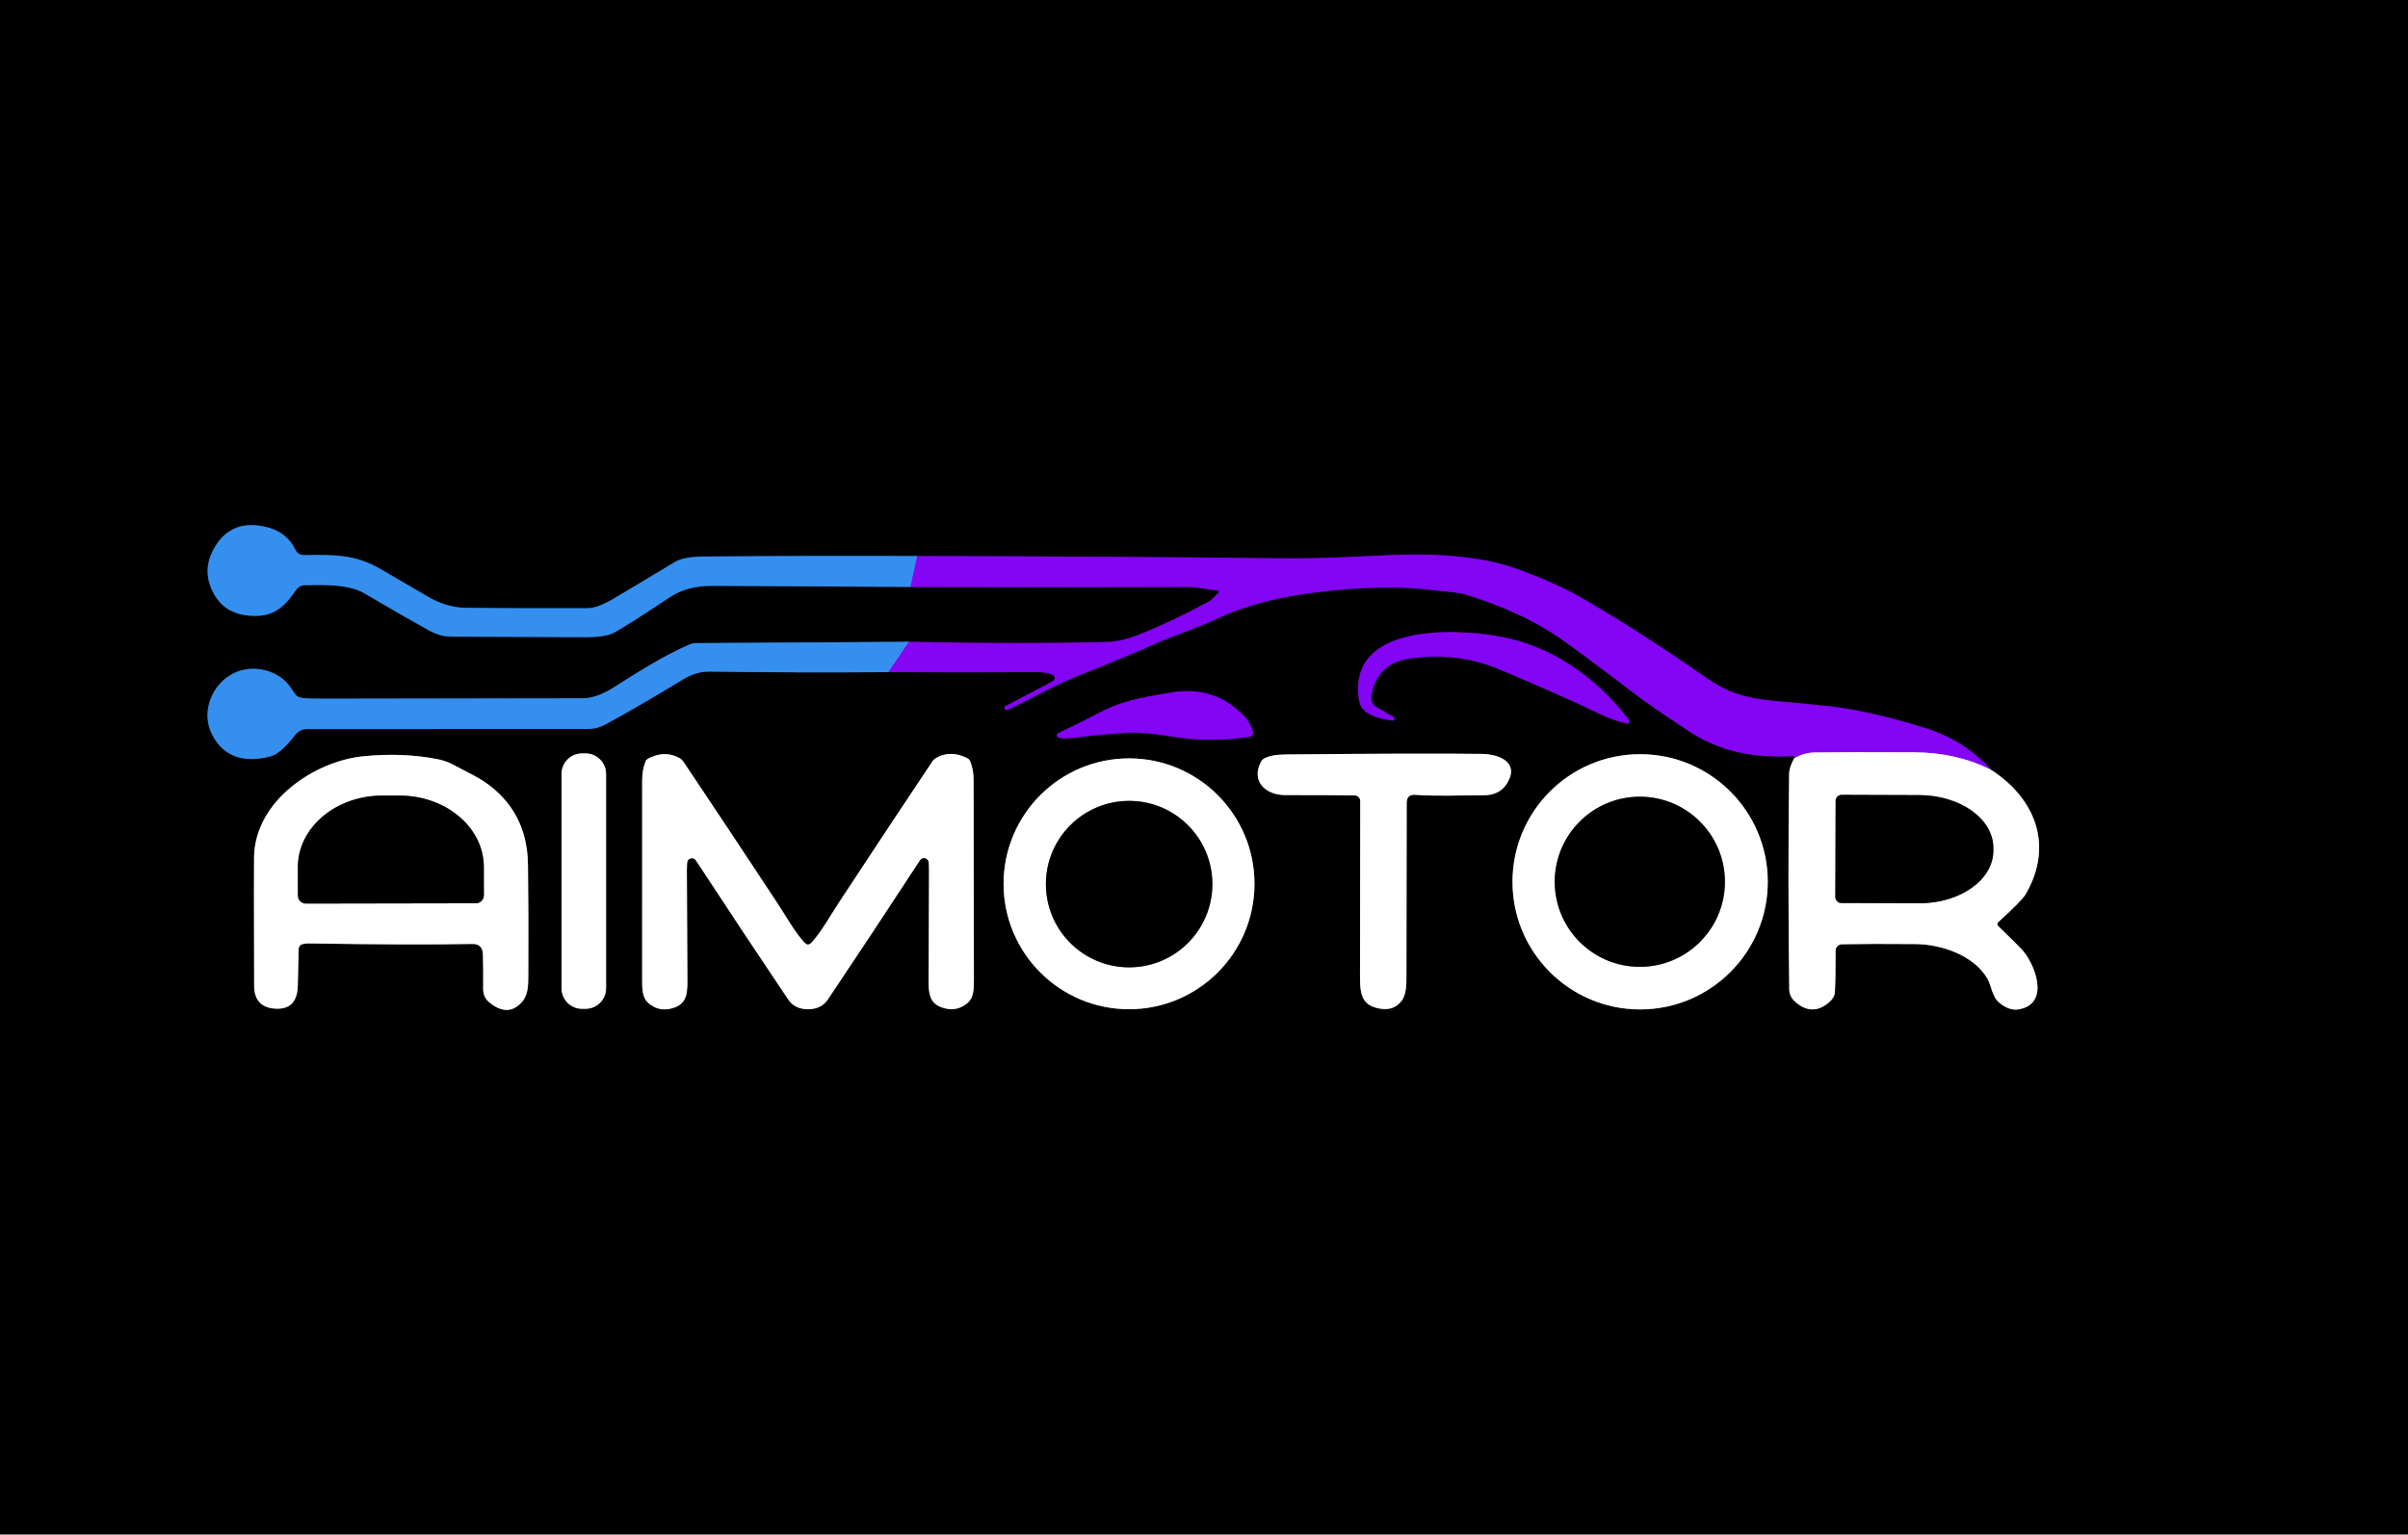
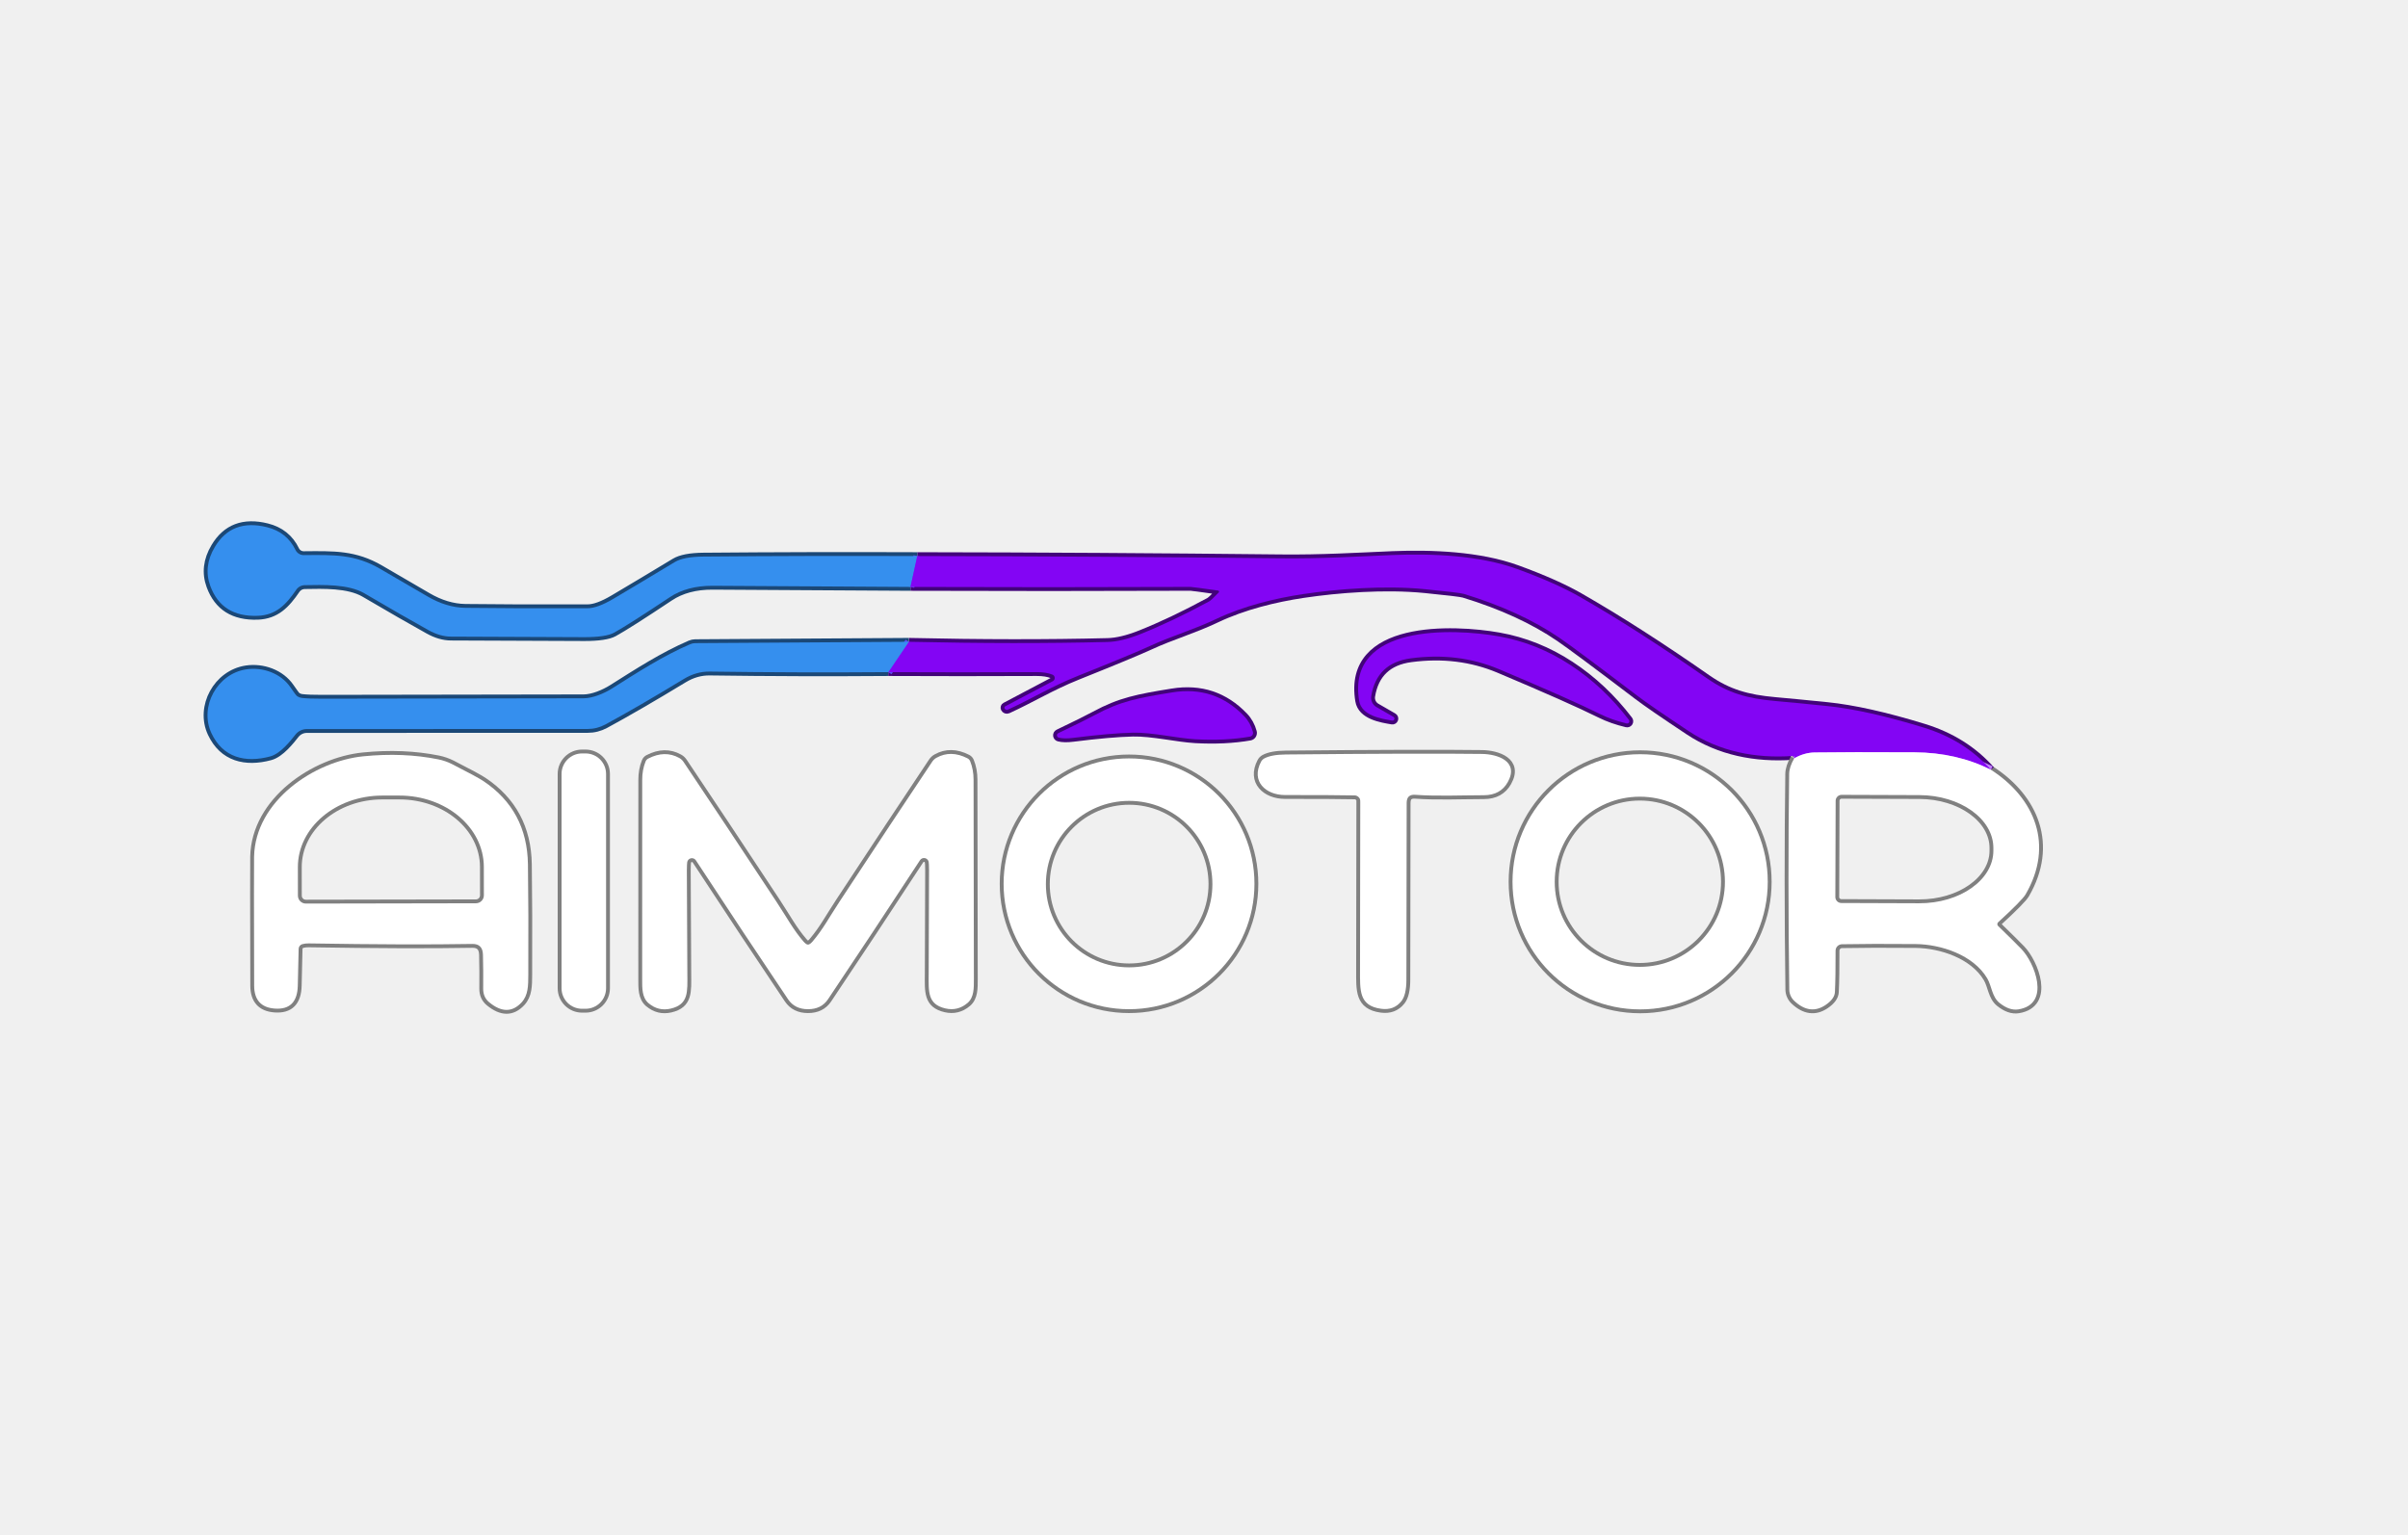
<svg xmlns="http://www.w3.org/2000/svg" version="1.1" viewBox="0.00 0.00 626.00 399.00">
  <g stroke-width="2.00" fill="none" stroke-linecap="butt">
    <path stroke="#42037a" vector-effect="non-scaling-stroke" d="   M 236.69 152.62   Q 273.12 152.75 309.50 152.61   Q 309.96 152.61 316.67 153.56   A 0.29 0.29 0.0 0 1 316.84 154.04   Q 314.91 156.07 314.34 156.38   Q 304.70 161.60 296.42 164.90   Q 291.53 166.84 287.94 166.93   Q 264.51 167.52 236.26 166.88" />
    <path stroke="#1b4877" vector-effect="non-scaling-stroke" d="   M 236.26 166.88   L 180.72 167.23   A 3.40 3.35 32.4 0 0 179.42 167.51   C 172.41 170.52 165.69 174.86 159.19 178.97   C 157.03 180.34 154.06 181.56 151.74 181.57   Q 99.14 181.62 83.75 181.68   Q 80.32 181.69 78.48 181.48   A 2.91 2.88 -25.0 0 1 77.28 181.05   Q 76.92 180.82 75.52 178.74   C 73.02 175.04 68.27 173.41 64.05 174.04   C 56.43 175.17 51.76 183.80 54.97 190.65   C 57.96 197.03 63.80 198.43 70.28 196.68   C 72.96 195.95 75.55 192.59 76.83 190.98   A 3.77 3.75 -70.6 0 1 79.76 189.57   Q 113.49 189.57 152.76 189.55   Q 155.20 189.55 157.36 188.39   Q 165.55 183.96 177.78 176.54   Q 181.02 174.58 184.50 174.63   Q 207.76 174.95 230.92 174.77" />
    <path stroke="#42037a" vector-effect="non-scaling-stroke" d="   M 230.92 174.77   Q 250.26 174.86 269.50 174.77   Q 271.96 174.76 273.60 175.42   A 0.94 0.94 0.0 0 1 273.69 177.13   L 261.34 183.65   A 0.43 0.42 64.8 0 0 261.15 184.19   L 261.16 184.21   A 0.65 0.64 65.4 0 0 262.01 184.53   C 268.16 181.73 273.15 178.58 280.11 175.79   Q 294.61 169.98 299.09 167.91   C 304.64 165.34 310.28 163.76 316.21 160.93   C 323.29 157.56 331.50 155.57 338.75 154.48   C 347.89 153.11 360.04 152.18 370.39 153.20   Q 379.49 154.10 380.56 154.43   Q 395.29 158.93 405.41 165.85   Q 409.67 168.76 425.76 180.99   Q 429.13 183.55 438.95 190.07   C 447.04 195.44 456.36 197.25 466.07 196.57   Q 466.39 196.55 466.54 196.85   Q 466.63 197.02 466.44 197.19" />
    <path stroke="#808080" vector-effect="non-scaling-stroke" d="   M 466.44 197.19   Q 465.14 199.43 465.12 201.25   Q 464.76 228.67 465.15 257.31   A 4.13 4.07 21.6 0 0 466.44 260.24   Q 470.51 264.06 474.57 261.33   Q 476.93 259.74 477.02 257.95   Q 477.21 254.08 477.19 247.20   A 1.68 1.67 -0.5 0 1 478.84 245.53   Q 486.42 245.38 498.00 245.48   C 504.54 245.54 513.00 248.28 516.61 254.39   C 517.77 256.36 517.84 259.17 519.77 260.75   Q 522.35 262.84 524.70 262.47   C 533.28 261.10 528.90 250.24 525.46 246.73   Q 523.44 244.66 519.44 240.78   A 0.67 0.67 0.0 0 1 519.46 239.80   Q 525.71 234.07 526.59 232.55   C 533.99 219.80 529.11 207.60 517.57 200.15" />
    <path stroke="#42037a" vector-effect="non-scaling-stroke" d="   M 517.57 200.15   Q 510.75 192.46 500.08 189.18   Q 485.17 184.61 474.98 183.58   Q 465.99 182.67 461.41 182.27   C 454.32 181.64 449.30 180.24 443.83 176.43   Q 425.62 163.74 410.68 155.18   Q 404.42 151.60 394.43 147.96   C 384.58 144.37 372.15 143.91 362.00 144.32   C 352.87 144.70 343.61 145.29 332.99 145.17   Q 285.73 144.66 238.46 144.59" />
    <path stroke="#1b4877" vector-effect="non-scaling-stroke" d="   M 238.46 144.59   Q 210.66 144.48 182.86 144.72   Q 177.70 144.77 175.42 146.15   Q 166.57 151.50 159.45 155.71   Q 155.33 158.14 152.79 158.15   Q 131.70 158.20 120.98 158.05   Q 116.09 157.98 111.16 155.10   Q 100.21 148.72 98.87 147.94   C 92.25 144.08 86.79 144.27 78.96 144.34   A 2.35 2.35 0.0 0 1 76.83 143.02   Q 74.58 138.37 69.40 137.08   Q 60.26 134.81 55.84 142.25   Q 52.82 147.33 54.67 152.36   Q 57.64 160.45 66.97 160.13   C 71.81 159.96 74.42 157.14 77.01 153.35   A 2.73 2.72 -73.1 0 1 79.22 152.16   C 83.97 152.08 90.57 151.84 94.75 154.29   Q 104.98 160.30 111.37 163.84   Q 114.40 165.53 117.25 165.54   Q 146.53 165.69 151.99 165.68   Q 157.52 165.67 159.60 164.53   Q 163.28 162.51 174.12 155.29   Q 178.63 152.29 185.25 152.32   Q 211.00 152.45 236.69 152.62" />
    <path stroke="#5c4af1" vector-effect="non-scaling-stroke" d="   M 238.46 144.59   L 236.69 152.62" />
    <path stroke="#c182fa" vector-effect="non-scaling-stroke" d="   M 517.57 200.15   Q 508.64 195.69 497.75 195.62   Q 480.65 195.53 471.75 195.66   Q 469.03 195.70 466.44 197.19" />
    <path stroke="#5c4af1" vector-effect="non-scaling-stroke" d="   M 230.92 174.77   L 236.26 166.88" />
    <path stroke="#42037a" vector-effect="non-scaling-stroke" d="   M 423.46 187.19   Q 416.89 178.58 408.29 172.94   Q 399.61 167.24 389.66 165.47   C 377.87 163.37 350.04 162.19 353.33 182.22   C 353.97 186.11 359.11 186.89 361.92 187.37   A 0.52 0.52 0.0 0 0 362.26 186.41   L 357.84 183.86   A 2.80 2.79 19.8 0 1 356.48 180.98   Q 357.90 172.37 366.77 171.18   Q 379.08 169.53 389.71 174.01   Q 408.11 181.77 416.03 185.70   Q 419.10 187.22 422.86 188.11   A 0.58 0.58 0.0 0 0 423.46 187.19" />
    <path stroke="#42037a" vector-effect="non-scaling-stroke" d="   M 275.24 191.80   Q 276.70 192.16 278.95 191.87   Q 288.70 190.64 294.50 190.51   C 299.50 190.40 306.05 191.97 310.76 192.23   Q 318.50 192.66 324.95 191.54   A 0.97 0.97 0.0 0 0 325.72 190.32   Q 325.07 187.94 323.48 186.27   Q 315.82 178.24 304.74 180.04   C 295.82 181.48 291.22 182.35 284.62 185.93   Q 282.05 187.33 275.12 190.64   A 0.62 0.62 0.0 0 0 275.24 191.80" />
    <path stroke="#808080" vector-effect="non-scaling-stroke" d="   M 157.56 201.25   A 5.34 5.34 0.0 0 0 152.22 195.91   L 151.32 195.91   A 5.34 5.34 0.0 0 0 145.98 201.25   L 145.98 256.97   A 5.34 5.34 0.0 0 0 151.32 262.31   L 152.22 262.31   A 5.34 5.34 0.0 0 0 157.56 256.97   L 157.56 201.25" />
    <path stroke="#808080" vector-effect="non-scaling-stroke" d="   M 210.06 262.42   Q 213.51 262.42 215.24 259.85   Q 226.29 243.38 239.17 223.67   A 1.24 1.24 0.0 0 1 241.42 224.09   Q 241.50 224.48 241.52 226.25   Q 241.54 228.24 241.43 253.17   C 241.41 257.80 241.06 261.13 245.78 262.22   Q 248.96 262.96 251.51 260.81   C 253.25 259.34 253.18 256.90 253.18 254.50   Q 253.16 233.16 253.10 202.75   Q 253.10 200.15 252.22 197.96   A 1.50 1.46 -88.2 0 0 251.51 197.18   Q 247.18 194.96 243.45 197.04   A 3.21 3.20 -87.8 0 0 242.34 198.07   Q 232.15 213.30 218.30 234.37   C 215.43 238.74 213.96 241.61 211.27 244.78   Q 210.55 245.62 210.05 245.62   Q 209.56 245.62 208.84 244.78   C 206.14 241.62 204.67 238.75 201.79 234.38   Q 187.91 213.33 177.70 198.12   A 3.21 3.20 87.7 0 0 176.59 197.09   Q 172.85 195.01 168.53 197.24   A 1.50 1.46 88.1 0 0 167.82 198.02   Q 166.94 200.21 166.95 202.81   Q 166.93 233.22 166.94 254.56   C 166.94 256.96 166.88 259.40 168.62 260.87   Q 171.17 263.01 174.35 262.27   C 179.07 261.17 178.71 257.84 178.69 253.21   Q 178.54 228.28 178.56 226.29   Q 178.58 224.52 178.66 224.13   A 1.24 1.24 0.0 0 1 180.91 223.71   Q 193.81 243.40 204.89 259.86   Q 206.62 262.42 210.06 262.42" />
    <path stroke="#808080" vector-effect="non-scaling-stroke" d="   M 353.57 207.88   Q 353.63 208.07 353.62 208.78   Q 353.57 226.39 353.56 252.17   C 353.56 257.54 353.25 261.52 359.05 262.31   Q 362.37 262.77 364.32 260.32   Q 365.61 258.70 365.62 254.82   Q 365.65 226.56 365.69 208.75   Q 365.70 206.51 367.90 206.67   C 373.61 207.08 379.81 206.79 385.76 206.78   Q 390.07 206.77 391.97 203.37   C 394.99 197.95 389.29 196.09 385.27 196.04   Q 369.83 195.84 334.25 196.18   Q 330.47 196.22 328.66 197.22   A 2.09 2.07 89.7 0 0 327.83 198.07   C 325.12 203.21 329.11 206.73 334.04 206.73   Q 347.35 206.73 352.18 206.83   A 1.48 1.48 0.0 0 1 353.57 207.88" />
    <path stroke="#808080" vector-effect="non-scaling-stroke" d="   M 78.57 245.51   Q 79.36 245.29 80.25 245.31   Q 106.52 245.74 122.79 245.45   Q 125.49 245.40 125.55 248.24   Q 125.66 252.58 125.61 257.07   Q 125.59 259.30 127.17 260.61   Q 131.97 264.58 135.60 260.64   C 137.32 258.76 137.33 256.31 137.34 253.51   Q 137.42 236.84 137.25 224.75   Q 137.05 210.71 125.67 203.10   Q 124.05 202.02 117.54 198.70   A 14.07 14.05 64.2 0 0 113.95 197.45   Q 104.84 195.61 94.40 196.66   C 81.75 197.94 66.37 208.20 66.05 222.75   Q 65.99 225.41 66.07 256.28   Q 66.09 261.87 71.44 262.26   Q 77.30 262.68 77.42 256.23   Q 77.53 249.96 77.64 246.71   A 1.29 1.29 0.0 0 1 78.57 245.51" />
    <path stroke="#808080" vector-effect="non-scaling-stroke" d="   M 459.56 229.29   A 33.18 33.18 0.0 0 0 426.38 196.11   A 33.18 33.18 0.0 0 0 393.20 229.29   A 33.18 33.18 0.0 0 0 426.38 262.47   A 33.18 33.18 0.0 0 0 459.56 229.29" />
    <path stroke="#808080" vector-effect="non-scaling-stroke" d="   M 326.12 229.81   A 32.61 32.61 0.0 0 0 293.51 197.20   A 32.61 32.61 0.0 0 0 260.90 229.81   A 32.61 32.61 0.0 0 0 293.51 262.42   A 32.61 32.61 0.0 0 0 326.12 229.81" />
    <path stroke="#808080" vector-effect="non-scaling-stroke" d="   M 477.21 208.23   L 477.13 233.25   A 1.55 1.55 0.0 0 0 478.67 234.80   L 498.89 234.87   A 19.27 13.70 0.2 0 0 518.21 221.24   L 518.21 220.52   A 19.27 13.70 0.2 0 0 498.99 206.75   L 478.77 206.68   A 1.55 1.55 0.0 0 0 477.21 208.23" />
    <path stroke="#808080" vector-effect="non-scaling-stroke" d="   M 79.51 234.95   L 123.73 234.87   A 2.06 2.06 0.0 0 0 125.79 232.81   L 125.78 225.41   A 21.94 18.58 -0.1 0 0 103.81 206.87   L 99.35 206.87   A 21.94 18.58 -0.1 0 0 77.44 225.49   L 77.45 232.89   A 2.06 2.06 0.0 0 0 79.51 234.95" />
    <path stroke="#808080" vector-effect="non-scaling-stroke" d="   M 448.42 229.28   A 22.12 22.12 0.0 0 0 426.30 207.16   A 22.12 22.12 0.0 0 0 404.18 229.28   A 22.12 22.12 0.0 0 0 426.30 251.40   A 22.12 22.12 0.0 0 0 448.42 229.28" />
    <path stroke="#808080" vector-effect="non-scaling-stroke" d="   M 315.18 229.89   A 21.64 21.64 0.0 0 0 293.54 208.25   A 21.64 21.64 0.0 0 0 271.90 229.89   A 21.64 21.64 0.0 0 0 293.54 251.53   A 21.64 21.64 0.0 0 0 315.18 229.89" />
  </g>
-   <path fill="#000000" d="   M 626.00 0.00   L 626.00 399.00   L 0.00 399.00   L 0.00 0.00   L 626.00 0.00   Z   M 236.69 152.62   Q 273.12 152.75 309.50 152.61   Q 309.96 152.61 316.67 153.56   A 0.29 0.29 0.0 0 1 316.84 154.04   Q 314.91 156.07 314.34 156.38   Q 304.70 161.60 296.42 164.90   Q 291.53 166.84 287.94 166.93   Q 264.51 167.52 236.26 166.88   L 180.72 167.23   A 3.40 3.35 32.4 0 0 179.42 167.51   C 172.41 170.52 165.69 174.86 159.19 178.97   C 157.03 180.34 154.06 181.56 151.74 181.57   Q 99.14 181.62 83.75 181.68   Q 80.32 181.69 78.48 181.48   A 2.91 2.88 -25.0 0 1 77.28 181.05   Q 76.92 180.82 75.52 178.74   C 73.02 175.04 68.27 173.41 64.05 174.04   C 56.43 175.17 51.76 183.80 54.97 190.65   C 57.96 197.03 63.80 198.43 70.28 196.68   C 72.96 195.95 75.55 192.59 76.83 190.98   A 3.77 3.75 -70.6 0 1 79.76 189.57   Q 113.49 189.57 152.76 189.55   Q 155.20 189.55 157.36 188.39   Q 165.55 183.96 177.78 176.54   Q 181.02 174.58 184.50 174.63   Q 207.76 174.95 230.92 174.77   Q 250.26 174.86 269.50 174.77   Q 271.96 174.76 273.60 175.42   A 0.94 0.94 0.0 0 1 273.69 177.13   L 261.34 183.65   A 0.43 0.42 64.8 0 0 261.15 184.19   L 261.16 184.21   A 0.65 0.64 65.4 0 0 262.01 184.53   C 268.16 181.73 273.15 178.58 280.11 175.79   Q 294.61 169.98 299.09 167.91   C 304.64 165.34 310.28 163.76 316.21 160.93   C 323.29 157.56 331.50 155.57 338.75 154.48   C 347.89 153.11 360.04 152.18 370.39 153.20   Q 379.49 154.10 380.56 154.43   Q 395.29 158.93 405.41 165.85   Q 409.67 168.76 425.76 180.99   Q 429.13 183.55 438.95 190.07   C 447.04 195.44 456.36 197.25 466.07 196.57   Q 466.39 196.55 466.54 196.85   Q 466.63 197.02 466.44 197.19   Q 465.14 199.43 465.12 201.25   Q 464.76 228.67 465.15 257.31   A 4.13 4.07 21.6 0 0 466.44 260.24   Q 470.51 264.06 474.57 261.33   Q 476.93 259.74 477.02 257.95   Q 477.21 254.08 477.19 247.20   A 1.68 1.67 -0.5 0 1 478.84 245.53   Q 486.42 245.38 498.00 245.48   C 504.54 245.54 513.00 248.28 516.61 254.39   C 517.77 256.36 517.84 259.17 519.77 260.75   Q 522.35 262.84 524.70 262.47   C 533.28 261.10 528.90 250.24 525.46 246.73   Q 523.44 244.66 519.44 240.78   A 0.67 0.67 0.0 0 1 519.46 239.80   Q 525.71 234.07 526.59 232.55   C 533.99 219.80 529.11 207.60 517.57 200.15   Q 510.75 192.46 500.08 189.18   Q 485.17 184.61 474.98 183.58   Q 465.99 182.67 461.41 182.27   C 454.32 181.64 449.30 180.24 443.83 176.43   Q 425.62 163.74 410.68 155.18   Q 404.42 151.60 394.43 147.96   C 384.58 144.37 372.15 143.91 362.00 144.32   C 352.87 144.70 343.61 145.29 332.99 145.17   Q 285.73 144.66 238.46 144.59   Q 210.66 144.48 182.86 144.72   Q 177.70 144.77 175.42 146.15   Q 166.57 151.50 159.45 155.71   Q 155.33 158.14 152.79 158.15   Q 131.70 158.20 120.98 158.05   Q 116.09 157.98 111.16 155.10   Q 100.21 148.72 98.87 147.94   C 92.25 144.08 86.79 144.27 78.96 144.34   A 2.35 2.35 0.0 0 1 76.83 143.02   Q 74.58 138.37 69.40 137.08   Q 60.26 134.81 55.84 142.25   Q 52.82 147.33 54.67 152.36   Q 57.64 160.45 66.97 160.13   C 71.81 159.96 74.42 157.14 77.01 153.35   A 2.73 2.72 -73.1 0 1 79.22 152.16   C 83.97 152.08 90.57 151.84 94.75 154.29   Q 104.98 160.30 111.37 163.84   Q 114.40 165.53 117.25 165.54   Q 146.53 165.69 151.99 165.68   Q 157.52 165.67 159.60 164.53   Q 163.28 162.51 174.12 155.29   Q 178.63 152.29 185.25 152.32   Q 211.00 152.45 236.69 152.62   Z   M 423.46 187.19   Q 416.89 178.58 408.29 172.94   Q 399.61 167.24 389.66 165.47   C 377.87 163.37 350.04 162.19 353.33 182.22   C 353.97 186.11 359.11 186.89 361.92 187.37   A 0.52 0.52 0.0 0 0 362.26 186.41   L 357.84 183.86   A 2.80 2.79 19.8 0 1 356.48 180.98   Q 357.90 172.37 366.77 171.18   Q 379.08 169.53 389.71 174.01   Q 408.11 181.77 416.03 185.70   Q 419.10 187.22 422.86 188.11   A 0.58 0.58 0.0 0 0 423.46 187.19   Z   M 275.24 191.80   Q 276.70 192.16 278.95 191.87   Q 288.70 190.64 294.50 190.51   C 299.50 190.40 306.05 191.97 310.76 192.23   Q 318.50 192.66 324.95 191.54   A 0.97 0.97 0.0 0 0 325.72 190.32   Q 325.07 187.94 323.48 186.27   Q 315.82 178.24 304.74 180.04   C 295.82 181.48 291.22 182.35 284.62 185.93   Q 282.05 187.33 275.12 190.64   A 0.62 0.62 0.0 0 0 275.24 191.80   Z   M 157.56 201.25   A 5.34 5.34 0.0 0 0 152.22 195.91   L 151.32 195.91   A 5.34 5.34 0.0 0 0 145.98 201.25   L 145.98 256.97   A 5.34 5.34 0.0 0 0 151.32 262.31   L 152.22 262.31   A 5.34 5.34 0.0 0 0 157.56 256.97   L 157.56 201.25   Z   M 210.06 262.42   Q 213.51 262.42 215.24 259.85   Q 226.29 243.38 239.17 223.67   A 1.24 1.24 0.0 0 1 241.42 224.09   Q 241.50 224.48 241.52 226.25   Q 241.54 228.24 241.43 253.17   C 241.41 257.80 241.06 261.13 245.78 262.22   Q 248.96 262.96 251.51 260.81   C 253.25 259.34 253.18 256.90 253.18 254.50   Q 253.16 233.16 253.10 202.75   Q 253.10 200.15 252.22 197.96   A 1.50 1.46 -88.2 0 0 251.51 197.18   Q 247.18 194.96 243.45 197.04   A 3.21 3.20 -87.8 0 0 242.34 198.07   Q 232.15 213.30 218.30 234.37   C 215.43 238.74 213.96 241.61 211.27 244.78   Q 210.55 245.62 210.05 245.62   Q 209.56 245.62 208.84 244.78   C 206.14 241.62 204.67 238.75 201.79 234.38   Q 187.91 213.33 177.70 198.12   A 3.21 3.20 87.7 0 0 176.59 197.09   Q 172.85 195.01 168.53 197.24   A 1.50 1.46 88.1 0 0 167.82 198.02   Q 166.94 200.21 166.95 202.81   Q 166.93 233.22 166.94 254.56   C 166.94 256.96 166.88 259.40 168.62 260.87   Q 171.17 263.01 174.35 262.27   C 179.07 261.17 178.71 257.84 178.69 253.21   Q 178.54 228.28 178.56 226.29   Q 178.58 224.52 178.66 224.13   A 1.24 1.24 0.0 0 1 180.91 223.71   Q 193.81 243.40 204.89 259.86   Q 206.62 262.42 210.06 262.42   Z   M 353.57 207.88   Q 353.63 208.07 353.62 208.78   Q 353.57 226.39 353.56 252.17   C 353.56 257.54 353.25 261.52 359.05 262.31   Q 362.37 262.77 364.32 260.32   Q 365.61 258.70 365.62 254.82   Q 365.65 226.56 365.69 208.75   Q 365.70 206.51 367.90 206.67   C 373.61 207.08 379.81 206.79 385.76 206.78   Q 390.07 206.77 391.97 203.37   C 394.99 197.95 389.29 196.09 385.27 196.04   Q 369.83 195.84 334.25 196.18   Q 330.47 196.22 328.66 197.22   A 2.09 2.07 89.7 0 0 327.83 198.07   C 325.12 203.21 329.11 206.73 334.04 206.73   Q 347.35 206.73 352.18 206.83   A 1.48 1.48 0.0 0 1 353.57 207.88   Z   M 78.57 245.51   Q 79.36 245.29 80.25 245.31   Q 106.52 245.74 122.79 245.45   Q 125.49 245.40 125.55 248.24   Q 125.66 252.58 125.61 257.07   Q 125.59 259.30 127.17 260.61   Q 131.97 264.58 135.60 260.64   C 137.32 258.76 137.33 256.31 137.34 253.51   Q 137.42 236.84 137.25 224.75   Q 137.05 210.71 125.67 203.10   Q 124.05 202.02 117.54 198.70   A 14.07 14.05 64.2 0 0 113.95 197.45   Q 104.84 195.61 94.40 196.66   C 81.75 197.94 66.37 208.20 66.05 222.75   Q 65.99 225.41 66.07 256.28   Q 66.09 261.87 71.44 262.26   Q 77.30 262.68 77.42 256.23   Q 77.53 249.96 77.64 246.71   A 1.29 1.29 0.0 0 1 78.57 245.51   Z   M 459.56 229.29   A 33.18 33.18 0.0 0 0 426.38 196.11   A 33.18 33.18 0.0 0 0 393.20 229.29   A 33.18 33.18 0.0 0 0 426.38 262.47   A 33.18 33.18 0.0 0 0 459.56 229.29   Z   M 326.12 229.81   A 32.61 32.61 0.0 0 0 293.51 197.20   A 32.61 32.61 0.0 0 0 260.90 229.81   A 32.61 32.61 0.0 0 0 293.51 262.42   A 32.61 32.61 0.0 0 0 326.12 229.81   Z" />
+   <path fill="none" d="   M 626.00 0.00   L 626.00 399.00   L 0.00 399.00   L 0.00 0.00   L 626.00 0.00   Z   M 236.69 152.62   Q 273.12 152.75 309.50 152.61   Q 309.96 152.61 316.67 153.56   A 0.29 0.29 0.0 0 1 316.84 154.04   Q 314.91 156.07 314.34 156.38   Q 304.70 161.60 296.42 164.90   Q 291.53 166.84 287.94 166.93   Q 264.51 167.52 236.26 166.88   L 180.72 167.23   A 3.40 3.35 32.4 0 0 179.42 167.51   C 172.41 170.52 165.69 174.86 159.19 178.97   C 157.03 180.34 154.06 181.56 151.74 181.57   Q 99.14 181.62 83.75 181.68   Q 80.32 181.69 78.48 181.48   A 2.91 2.88 -25.0 0 1 77.28 181.05   Q 76.92 180.82 75.52 178.74   C 73.02 175.04 68.27 173.41 64.05 174.04   C 56.43 175.17 51.76 183.80 54.97 190.65   C 57.96 197.03 63.80 198.43 70.28 196.68   C 72.96 195.95 75.55 192.59 76.83 190.98   A 3.77 3.75 -70.6 0 1 79.76 189.57   Q 113.49 189.57 152.76 189.55   Q 155.20 189.55 157.36 188.39   Q 165.55 183.96 177.78 176.54   Q 181.02 174.58 184.50 174.63   Q 207.76 174.95 230.92 174.77   Q 250.26 174.86 269.50 174.77   Q 271.96 174.76 273.60 175.42   A 0.94 0.94 0.0 0 1 273.69 177.13   L 261.34 183.65   A 0.43 0.42 64.8 0 0 261.15 184.19   L 261.16 184.21   A 0.65 0.64 65.4 0 0 262.01 184.53   C 268.16 181.73 273.15 178.58 280.11 175.79   Q 294.61 169.98 299.09 167.91   C 304.64 165.34 310.28 163.76 316.21 160.93   C 323.29 157.56 331.50 155.57 338.75 154.48   C 347.89 153.11 360.04 152.18 370.39 153.20   Q 379.49 154.10 380.56 154.43   Q 395.29 158.93 405.41 165.85   Q 409.67 168.76 425.76 180.99   Q 429.13 183.55 438.95 190.07   C 447.04 195.44 456.36 197.25 466.07 196.57   Q 466.39 196.55 466.54 196.85   Q 466.63 197.02 466.44 197.19   Q 465.14 199.43 465.12 201.25   Q 464.76 228.67 465.15 257.31   A 4.13 4.07 21.6 0 0 466.44 260.24   Q 470.51 264.06 474.57 261.33   Q 476.93 259.74 477.02 257.95   Q 477.21 254.08 477.19 247.20   A 1.68 1.67 -0.5 0 1 478.84 245.53   Q 486.42 245.38 498.00 245.48   C 504.54 245.54 513.00 248.28 516.61 254.39   C 517.77 256.36 517.84 259.17 519.77 260.75   Q 522.35 262.84 524.70 262.47   C 533.28 261.10 528.90 250.24 525.46 246.73   Q 523.44 244.66 519.44 240.78   A 0.67 0.67 0.0 0 1 519.46 239.80   Q 525.71 234.07 526.59 232.55   C 533.99 219.80 529.11 207.60 517.57 200.15   Q 510.75 192.46 500.08 189.18   Q 485.17 184.61 474.98 183.58   Q 465.99 182.67 461.41 182.27   C 454.32 181.64 449.30 180.24 443.83 176.43   Q 425.62 163.74 410.68 155.18   Q 404.42 151.60 394.43 147.96   C 384.58 144.37 372.15 143.91 362.00 144.32   C 352.87 144.70 343.61 145.29 332.99 145.17   Q 285.73 144.66 238.46 144.59   Q 210.66 144.48 182.86 144.72   Q 177.70 144.77 175.42 146.15   Q 166.57 151.50 159.45 155.71   Q 155.33 158.14 152.79 158.15   Q 131.70 158.20 120.98 158.05   Q 116.09 157.98 111.16 155.10   Q 100.21 148.72 98.87 147.94   C 92.25 144.08 86.79 144.27 78.96 144.34   A 2.35 2.35 0.0 0 1 76.83 143.02   Q 74.58 138.37 69.40 137.08   Q 60.26 134.81 55.84 142.25   Q 52.82 147.33 54.67 152.36   Q 57.64 160.45 66.97 160.13   C 71.81 159.96 74.42 157.14 77.01 153.35   A 2.73 2.72 -73.1 0 1 79.22 152.16   C 83.97 152.08 90.57 151.84 94.75 154.29   Q 104.98 160.30 111.37 163.84   Q 114.40 165.53 117.25 165.54   Q 146.53 165.69 151.99 165.68   Q 157.52 165.67 159.60 164.53   Q 163.28 162.51 174.12 155.29   Q 178.63 152.29 185.25 152.32   Q 211.00 152.45 236.69 152.62   Z   M 423.46 187.19   Q 416.89 178.58 408.29 172.94   Q 399.61 167.24 389.66 165.47   C 377.87 163.37 350.04 162.19 353.33 182.22   C 353.97 186.11 359.11 186.89 361.92 187.37   A 0.52 0.52 0.0 0 0 362.26 186.41   L 357.84 183.86   A 2.80 2.79 19.8 0 1 356.48 180.98   Q 357.90 172.37 366.77 171.18   Q 379.08 169.53 389.71 174.01   Q 408.11 181.77 416.03 185.70   Q 419.10 187.22 422.86 188.11   A 0.58 0.58 0.0 0 0 423.46 187.19   Z   M 275.24 191.80   Q 276.70 192.16 278.95 191.87   Q 288.70 190.64 294.50 190.51   C 299.50 190.40 306.05 191.97 310.76 192.23   Q 318.50 192.66 324.95 191.54   A 0.97 0.97 0.0 0 0 325.72 190.32   Q 325.07 187.94 323.48 186.27   Q 315.82 178.24 304.74 180.04   C 295.82 181.48 291.22 182.35 284.62 185.93   Q 282.05 187.33 275.12 190.64   A 0.62 0.62 0.0 0 0 275.24 191.80   Z   M 157.56 201.25   A 5.34 5.34 0.0 0 0 152.22 195.91   L 151.32 195.91   A 5.34 5.34 0.0 0 0 145.98 201.25   L 145.98 256.97   A 5.34 5.34 0.0 0 0 151.32 262.31   L 152.22 262.31   A 5.34 5.34 0.0 0 0 157.56 256.97   L 157.56 201.25   Z   M 210.06 262.42   Q 213.51 262.42 215.24 259.85   Q 226.29 243.38 239.17 223.67   A 1.24 1.24 0.0 0 1 241.42 224.09   Q 241.50 224.48 241.52 226.25   Q 241.54 228.24 241.43 253.17   C 241.41 257.80 241.06 261.13 245.78 262.22   Q 248.96 262.96 251.51 260.81   C 253.25 259.34 253.18 256.90 253.18 254.50   Q 253.16 233.16 253.10 202.75   Q 253.10 200.15 252.22 197.96   A 1.50 1.46 -88.2 0 0 251.51 197.18   Q 247.18 194.96 243.45 197.04   A 3.21 3.20 -87.8 0 0 242.34 198.07   Q 232.15 213.30 218.30 234.37   C 215.43 238.74 213.96 241.61 211.27 244.78   Q 210.55 245.62 210.05 245.62   Q 209.56 245.62 208.84 244.78   C 206.14 241.62 204.67 238.75 201.79 234.38   Q 187.91 213.33 177.70 198.12   A 3.21 3.20 87.7 0 0 176.59 197.09   Q 172.85 195.01 168.53 197.24   A 1.50 1.46 88.1 0 0 167.82 198.02   Q 166.94 200.21 166.95 202.81   Q 166.93 233.22 166.94 254.56   C 166.94 256.96 166.88 259.40 168.62 260.87   Q 171.17 263.01 174.35 262.27   C 179.07 261.17 178.71 257.84 178.69 253.21   Q 178.54 228.28 178.56 226.29   Q 178.58 224.52 178.66 224.13   A 1.24 1.24 0.0 0 1 180.91 223.71   Q 193.81 243.40 204.89 259.86   Q 206.62 262.42 210.06 262.42   Z   M 353.57 207.88   Q 353.63 208.07 353.62 208.78   Q 353.57 226.39 353.56 252.17   C 353.56 257.54 353.25 261.52 359.05 262.31   Q 362.37 262.77 364.32 260.32   Q 365.61 258.70 365.62 254.82   Q 365.65 226.56 365.69 208.75   Q 365.70 206.51 367.90 206.67   C 373.61 207.08 379.81 206.79 385.76 206.78   Q 390.07 206.77 391.97 203.37   C 394.99 197.95 389.29 196.09 385.27 196.04   Q 369.83 195.84 334.25 196.18   Q 330.47 196.22 328.66 197.22   A 2.09 2.07 89.7 0 0 327.83 198.07   C 325.12 203.21 329.11 206.73 334.04 206.73   Q 347.35 206.73 352.18 206.83   A 1.48 1.48 0.0 0 1 353.57 207.88   Z   M 78.57 245.51   Q 79.36 245.29 80.25 245.31   Q 106.52 245.74 122.79 245.45   Q 125.49 245.40 125.55 248.24   Q 125.66 252.58 125.61 257.07   Q 125.59 259.30 127.17 260.61   Q 131.97 264.58 135.60 260.64   C 137.32 258.76 137.33 256.31 137.34 253.51   Q 137.42 236.84 137.25 224.75   Q 137.05 210.71 125.67 203.10   Q 124.05 202.02 117.54 198.70   A 14.07 14.05 64.2 0 0 113.95 197.45   Q 104.84 195.61 94.40 196.66   C 81.75 197.94 66.37 208.20 66.05 222.75   Q 65.99 225.41 66.07 256.28   Q 66.09 261.87 71.44 262.26   Q 77.30 262.68 77.42 256.23   Q 77.53 249.96 77.64 246.71   A 1.29 1.29 0.0 0 1 78.57 245.51   Z   M 459.56 229.29   A 33.18 33.18 0.0 0 0 426.38 196.11   A 33.18 33.18 0.0 0 0 393.20 229.29   A 33.18 33.18 0.0 0 0 426.38 262.47   A 33.18 33.18 0.0 0 0 459.56 229.29   Z   M 326.12 229.81   A 32.61 32.61 0.0 0 0 293.51 197.20   A 32.61 32.61 0.0 0 0 260.90 229.81   A 32.61 32.61 0.0 0 0 293.51 262.42   A 32.61 32.61 0.0 0 0 326.12 229.81   Z" />
  <path fill="#358fee" d="   M 238.46 144.59   L 236.69 152.62   Q 211.00 152.45 185.25 152.32   Q 178.63 152.29 174.12 155.29   Q 163.28 162.51 159.60 164.53   Q 157.52 165.67 151.99 165.68   Q 146.53 165.69 117.25 165.54   Q 114.40 165.53 111.37 163.84   Q 104.98 160.30 94.75 154.29   C 90.57 151.84 83.97 152.08 79.22 152.16   A 2.73 2.72 -73.1 0 0 77.01 153.35   C 74.42 157.14 71.81 159.96 66.97 160.13   Q 57.64 160.45 54.67 152.36   Q 52.82 147.33 55.84 142.25   Q 60.26 134.81 69.40 137.08   Q 74.58 138.37 76.83 143.02   A 2.35 2.35 0.0 0 0 78.96 144.34   C 86.79 144.27 92.25 144.08 98.87 147.94   Q 100.21 148.72 111.16 155.10   Q 116.09 157.98 120.98 158.05   Q 131.70 158.20 152.79 158.15   Q 155.33 158.14 159.45 155.71   Q 166.57 151.50 175.42 146.15   Q 177.70 144.77 182.86 144.72   Q 210.66 144.48 238.46 144.59   Z" />
  <path fill="#8305f4" d="   M 517.57 200.15   Q 508.64 195.69 497.75 195.62   Q 480.65 195.53 471.75 195.66   Q 469.03 195.70 466.44 197.19   Q 466.63 197.02 466.54 196.85   Q 466.39 196.55 466.07 196.57   C 456.36 197.25 447.04 195.44 438.95 190.07   Q 429.13 183.55 425.76 180.99   Q 409.67 168.76 405.41 165.85   Q 395.29 158.93 380.56 154.43   Q 379.49 154.10 370.39 153.20   C 360.04 152.18 347.89 153.11 338.75 154.48   C 331.50 155.57 323.29 157.56 316.21 160.93   C 310.28 163.76 304.64 165.34 299.09 167.91   Q 294.61 169.98 280.11 175.79   C 273.15 178.58 268.16 181.73 262.01 184.53   A 0.65 0.64 65.4 0 1 261.16 184.21   L 261.15 184.19   A 0.43 0.42 64.8 0 1 261.34 183.65   L 273.69 177.13   A 0.94 0.94 0.0 0 0 273.60 175.42   Q 271.96 174.76 269.50 174.77   Q 250.26 174.86 230.92 174.77   L 236.26 166.88   Q 264.51 167.52 287.94 166.93   Q 291.53 166.84 296.42 164.90   Q 304.70 161.60 314.34 156.38   Q 314.91 156.07 316.84 154.04   A 0.29 0.29 0.0 0 0 316.67 153.56   Q 309.96 152.61 309.50 152.61   Q 273.12 152.75 236.69 152.62   L 238.46 144.59   Q 285.73 144.66 332.99 145.17   C 343.61 145.29 352.87 144.70 362.00 144.32   C 372.15 143.91 384.58 144.37 394.43 147.96   Q 404.42 151.60 410.68 155.18   Q 425.62 163.74 443.83 176.43   C 449.30 180.24 454.32 181.64 461.41 182.27   Q 465.99 182.67 474.98 183.58   Q 485.17 184.61 500.08 189.18   Q 510.75 192.46 517.57 200.15   Z" />
  <path fill="#8305f4" d="   M 423.46 187.19   A 0.58 0.58 0.0 0 1 422.86 188.11   Q 419.10 187.22 416.03 185.70   Q 408.11 181.77 389.71 174.01   Q 379.08 169.53 366.77 171.18   Q 357.90 172.37 356.48 180.98   A 2.80 2.79 19.8 0 0 357.84 183.86   L 362.26 186.41   A 0.52 0.52 0.0 0 1 361.92 187.37   C 359.11 186.89 353.97 186.11 353.33 182.22   C 350.04 162.19 377.87 163.37 389.66 165.47   Q 399.61 167.24 408.29 172.94   Q 416.89 178.58 423.46 187.19   Z" />
  <path fill="#358fee" d="   M 236.26 166.88   L 230.92 174.77   Q 207.76 174.95 184.50 174.63   Q 181.02 174.58 177.78 176.54   Q 165.55 183.96 157.36 188.39   Q 155.20 189.55 152.76 189.55   Q 113.49 189.57 79.76 189.57   A 3.77 3.75 -70.6 0 0 76.83 190.98   C 75.55 192.59 72.96 195.95 70.28 196.68   C 63.80 198.43 57.96 197.03 54.97 190.65   C 51.76 183.80 56.43 175.17 64.05 174.04   C 68.27 173.41 73.02 175.04 75.52 178.74   Q 76.92 180.82 77.28 181.05   A 2.91 2.88 -25.0 0 0 78.48 181.48   Q 80.32 181.69 83.75 181.68   Q 99.14 181.62 151.74 181.57   C 154.06 181.56 157.03 180.34 159.19 178.97   C 165.69 174.86 172.41 170.52 179.42 167.51   A 3.40 3.35 32.4 0 1 180.72 167.23   L 236.26 166.88   Z" />
  <path fill="#8305f4" d="   M 275.24 191.80   A 0.62 0.62 0.0 0 1 275.12 190.64   Q 282.05 187.33 284.62 185.93   C 291.22 182.35 295.82 181.48 304.74 180.04   Q 315.82 178.24 323.48 186.27   Q 325.07 187.94 325.72 190.32   A 0.97 0.97 0.0 0 1 324.95 191.54   Q 318.50 192.66 310.76 192.23   C 306.05 191.97 299.50 190.40 294.50 190.51   Q 288.70 190.64 278.95 191.87   Q 276.70 192.16 275.24 191.80   Z" />
  <path fill="#ffffff" d="   M 517.57 200.15   C 529.11 207.60 533.99 219.80 526.59 232.55   Q 525.71 234.07 519.46 239.80   A 0.67 0.67 0.0 0 0 519.44 240.78   Q 523.44 244.66 525.46 246.73   C 528.90 250.24 533.28 261.10 524.70 262.47   Q 522.35 262.84 519.77 260.75   C 517.84 259.17 517.77 256.36 516.61 254.39   C 513.00 248.28 504.54 245.54 498.00 245.48   Q 486.42 245.38 478.84 245.53   A 1.68 1.67 -0.5 0 0 477.19 247.20   Q 477.21 254.08 477.02 257.95   Q 476.93 259.74 474.57 261.33   Q 470.51 264.06 466.44 260.24   A 4.13 4.07 21.6 0 1 465.15 257.31   Q 464.76 228.67 465.12 201.25   Q 465.14 199.43 466.44 197.19   Q 469.03 195.70 471.75 195.66   Q 480.65 195.53 497.75 195.62   Q 508.64 195.69 517.57 200.15   Z   M 477.21 208.23   L 477.13 233.25   A 1.55 1.55 0.0 0 0 478.67 234.80   L 498.89 234.87   A 19.27 13.70 0.2 0 0 518.21 221.24   L 518.21 220.52   A 19.27 13.70 0.2 0 0 498.99 206.75   L 478.77 206.68   A 1.55 1.55 0.0 0 0 477.21 208.23   Z" />
  <rect fill="#ffffff" x="145.98" y="195.91" width="11.58" height="66.40" rx="5.34" />
  <path fill="#ffffff" d="   M 210.05 245.62   Q 210.55 245.62 211.27 244.78   C 213.96 241.61 215.43 238.74 218.30 234.37   Q 232.15 213.30 242.34 198.07   A 3.21 3.20 -87.8 0 1 243.45 197.04   Q 247.18 194.96 251.51 197.18   A 1.50 1.46 -88.2 0 1 252.22 197.96   Q 253.10 200.15 253.10 202.75   Q 253.16 233.16 253.18 254.50   C 253.18 256.90 253.25 259.34 251.51 260.81   Q 248.96 262.96 245.78 262.22   C 241.06 261.13 241.41 257.80 241.43 253.17   Q 241.54 228.24 241.52 226.25   Q 241.50 224.48 241.42 224.09   A 1.24 1.24 0.0 0 0 239.17 223.67   Q 226.29 243.38 215.24 259.85   Q 213.51 262.42 210.06 262.42   Q 206.62 262.42 204.89 259.86   Q 193.81 243.40 180.91 223.71   A 1.24 1.24 0.0 0 0 178.66 224.13   Q 178.58 224.52 178.56 226.29   Q 178.54 228.28 178.69 253.21   C 178.71 257.84 179.07 261.17 174.35 262.27   Q 171.17 263.01 168.62 260.87   C 166.88 259.40 166.94 256.96 166.94 254.56   Q 166.93 233.22 166.95 202.81   Q 166.94 200.21 167.82 198.02   A 1.50 1.46 88.1 0 1 168.53 197.24   Q 172.85 195.01 176.59 197.09   A 3.21 3.20 87.7 0 1 177.70 198.12   Q 187.91 213.33 201.79 234.38   C 204.67 238.75 206.14 241.62 208.84 244.78   Q 209.56 245.62 210.05 245.62   Z" />
  <path fill="#ffffff" d="   M 353.57 207.88   A 1.48 1.48 0.0 0 0 352.18 206.83   Q 347.35 206.73 334.04 206.73   C 329.11 206.73 325.12 203.21 327.83 198.07   A 2.09 2.07 89.7 0 1 328.66 197.22   Q 330.47 196.22 334.25 196.18   Q 369.83 195.84 385.27 196.04   C 389.29 196.09 394.99 197.95 391.97 203.37   Q 390.07 206.77 385.76 206.78   C 379.81 206.79 373.61 207.08 367.90 206.67   Q 365.70 206.51 365.69 208.75   Q 365.65 226.56 365.62 254.82   Q 365.61 258.70 364.32 260.32   Q 362.37 262.77 359.05 262.31   C 353.25 261.52 353.56 257.54 353.56 252.17   Q 353.57 226.39 353.62 208.78   Q 353.63 208.07 353.57 207.88   Z" />
  <path fill="#ffffff" d="   M 78.57 245.51   A 1.29 1.29 0.0 0 0 77.64 246.71   Q 77.53 249.96 77.42 256.23   Q 77.30 262.68 71.44 262.26   Q 66.09 261.87 66.07 256.28   Q 65.99 225.41 66.05 222.75   C 66.37 208.20 81.75 197.94 94.40 196.66   Q 104.84 195.61 113.95 197.45   A 14.07 14.05 64.2 0 1 117.54 198.70   Q 124.05 202.02 125.67 203.10   Q 137.05 210.71 137.25 224.75   Q 137.42 236.84 137.34 253.51   C 137.33 256.31 137.32 258.76 135.60 260.64   Q 131.97 264.58 127.17 260.61   Q 125.59 259.30 125.61 257.07   Q 125.66 252.58 125.55 248.24   Q 125.49 245.40 122.79 245.45   Q 106.52 245.74 80.25 245.31   Q 79.36 245.29 78.57 245.51   Z   M 79.51 234.95   L 123.73 234.87   A 2.06 2.06 0.0 0 0 125.79 232.81   L 125.78 225.41   A 21.94 18.58 -0.1 0 0 103.81 206.87   L 99.35 206.87   A 21.94 18.58 -0.1 0 0 77.44 225.49   L 77.45 232.89   A 2.06 2.06 0.0 0 0 79.51 234.95   Z" />
  <path fill="#ffffff" d="   M 459.56 229.29   A 33.18 33.18 0.0 0 1 426.38 262.47   A 33.18 33.18 0.0 0 1 393.20 229.29   A 33.18 33.18 0.0 0 1 426.38 196.11   A 33.18 33.18 0.0 0 1 459.56 229.29   Z   M 448.42 229.28   A 22.12 22.12 0.0 0 0 426.30 207.16   A 22.12 22.12 0.0 0 0 404.18 229.28   A 22.12 22.12 0.0 0 0 426.30 251.40   A 22.12 22.12 0.0 0 0 448.42 229.28   Z" />
  <path fill="#ffffff" d="   M 326.12 229.81   A 32.61 32.61 0.0 0 1 293.51 262.42   A 32.61 32.61 0.0 0 1 260.90 229.81   A 32.61 32.61 0.0 0 1 293.51 197.20   A 32.61 32.61 0.0 0 1 326.12 229.81   Z   M 315.18 229.89   A 21.64 21.64 0.0 0 0 293.54 208.25   A 21.64 21.64 0.0 0 0 271.90 229.89   A 21.64 21.64 0.0 0 0 293.54 251.53   A 21.64 21.64 0.0 0 0 315.18 229.89   Z" />
-   <path fill="#000000" d="   M 79.51 234.95   A 2.06 2.06 0.0 0 1 77.45 232.89   L 77.44 225.49   A 21.94 18.58 -0.1 0 1 99.35 206.87   L 103.81 206.87   A 21.94 18.58 -0.1 0 1 125.78 225.41   L 125.79 232.81   A 2.06 2.06 0.0 0 1 123.73 234.87   L 79.51 234.95   Z" />
-   <path fill="#000000" d="   M 477.21 208.23   A 1.55 1.55 0.0 0 1 478.77 206.68   L 498.99 206.75   A 19.27 13.70 0.2 0 1 518.21 220.52   L 518.21 221.24   A 19.27 13.70 0.2 0 1 498.89 234.87   L 478.67 234.80   A 1.55 1.55 0.0 0 1 477.13 233.25   L 477.21 208.23   Z" />
-   <circle fill="#000000" cx="426.30" cy="229.28" r="22.12" />
-   <circle fill="#000000" cx="293.54" cy="229.89" r="21.64" />
+   <path fill="none" d="   M 79.51 234.95   A 2.06 2.06 0.0 0 1 77.45 232.89   L 77.44 225.49   A 21.94 18.58 -0.1 0 1 99.35 206.87   L 103.81 206.87   A 21.94 18.58 -0.1 0 1 125.78 225.41   L 125.79 232.81   A 2.06 2.06 0.0 0 1 123.73 234.87   L 79.51 234.95   Z" />
+   <path fill="none" d="   M 477.21 208.23   A 1.55 1.55 0.0 0 1 478.77 206.68   L 498.99 206.75   A 19.27 13.70 0.2 0 1 518.21 220.52   L 518.21 221.24   A 19.27 13.70 0.2 0 1 498.89 234.87   L 478.67 234.80   A 1.55 1.55 0.0 0 1 477.13 233.25   L 477.21 208.23   Z" />
+   <circle fill="none" cx="426.30" cy="229.28" r="22.12" />
+   <circle fill="none" cx="293.54" cy="229.89" r="21.64" />
</svg>
